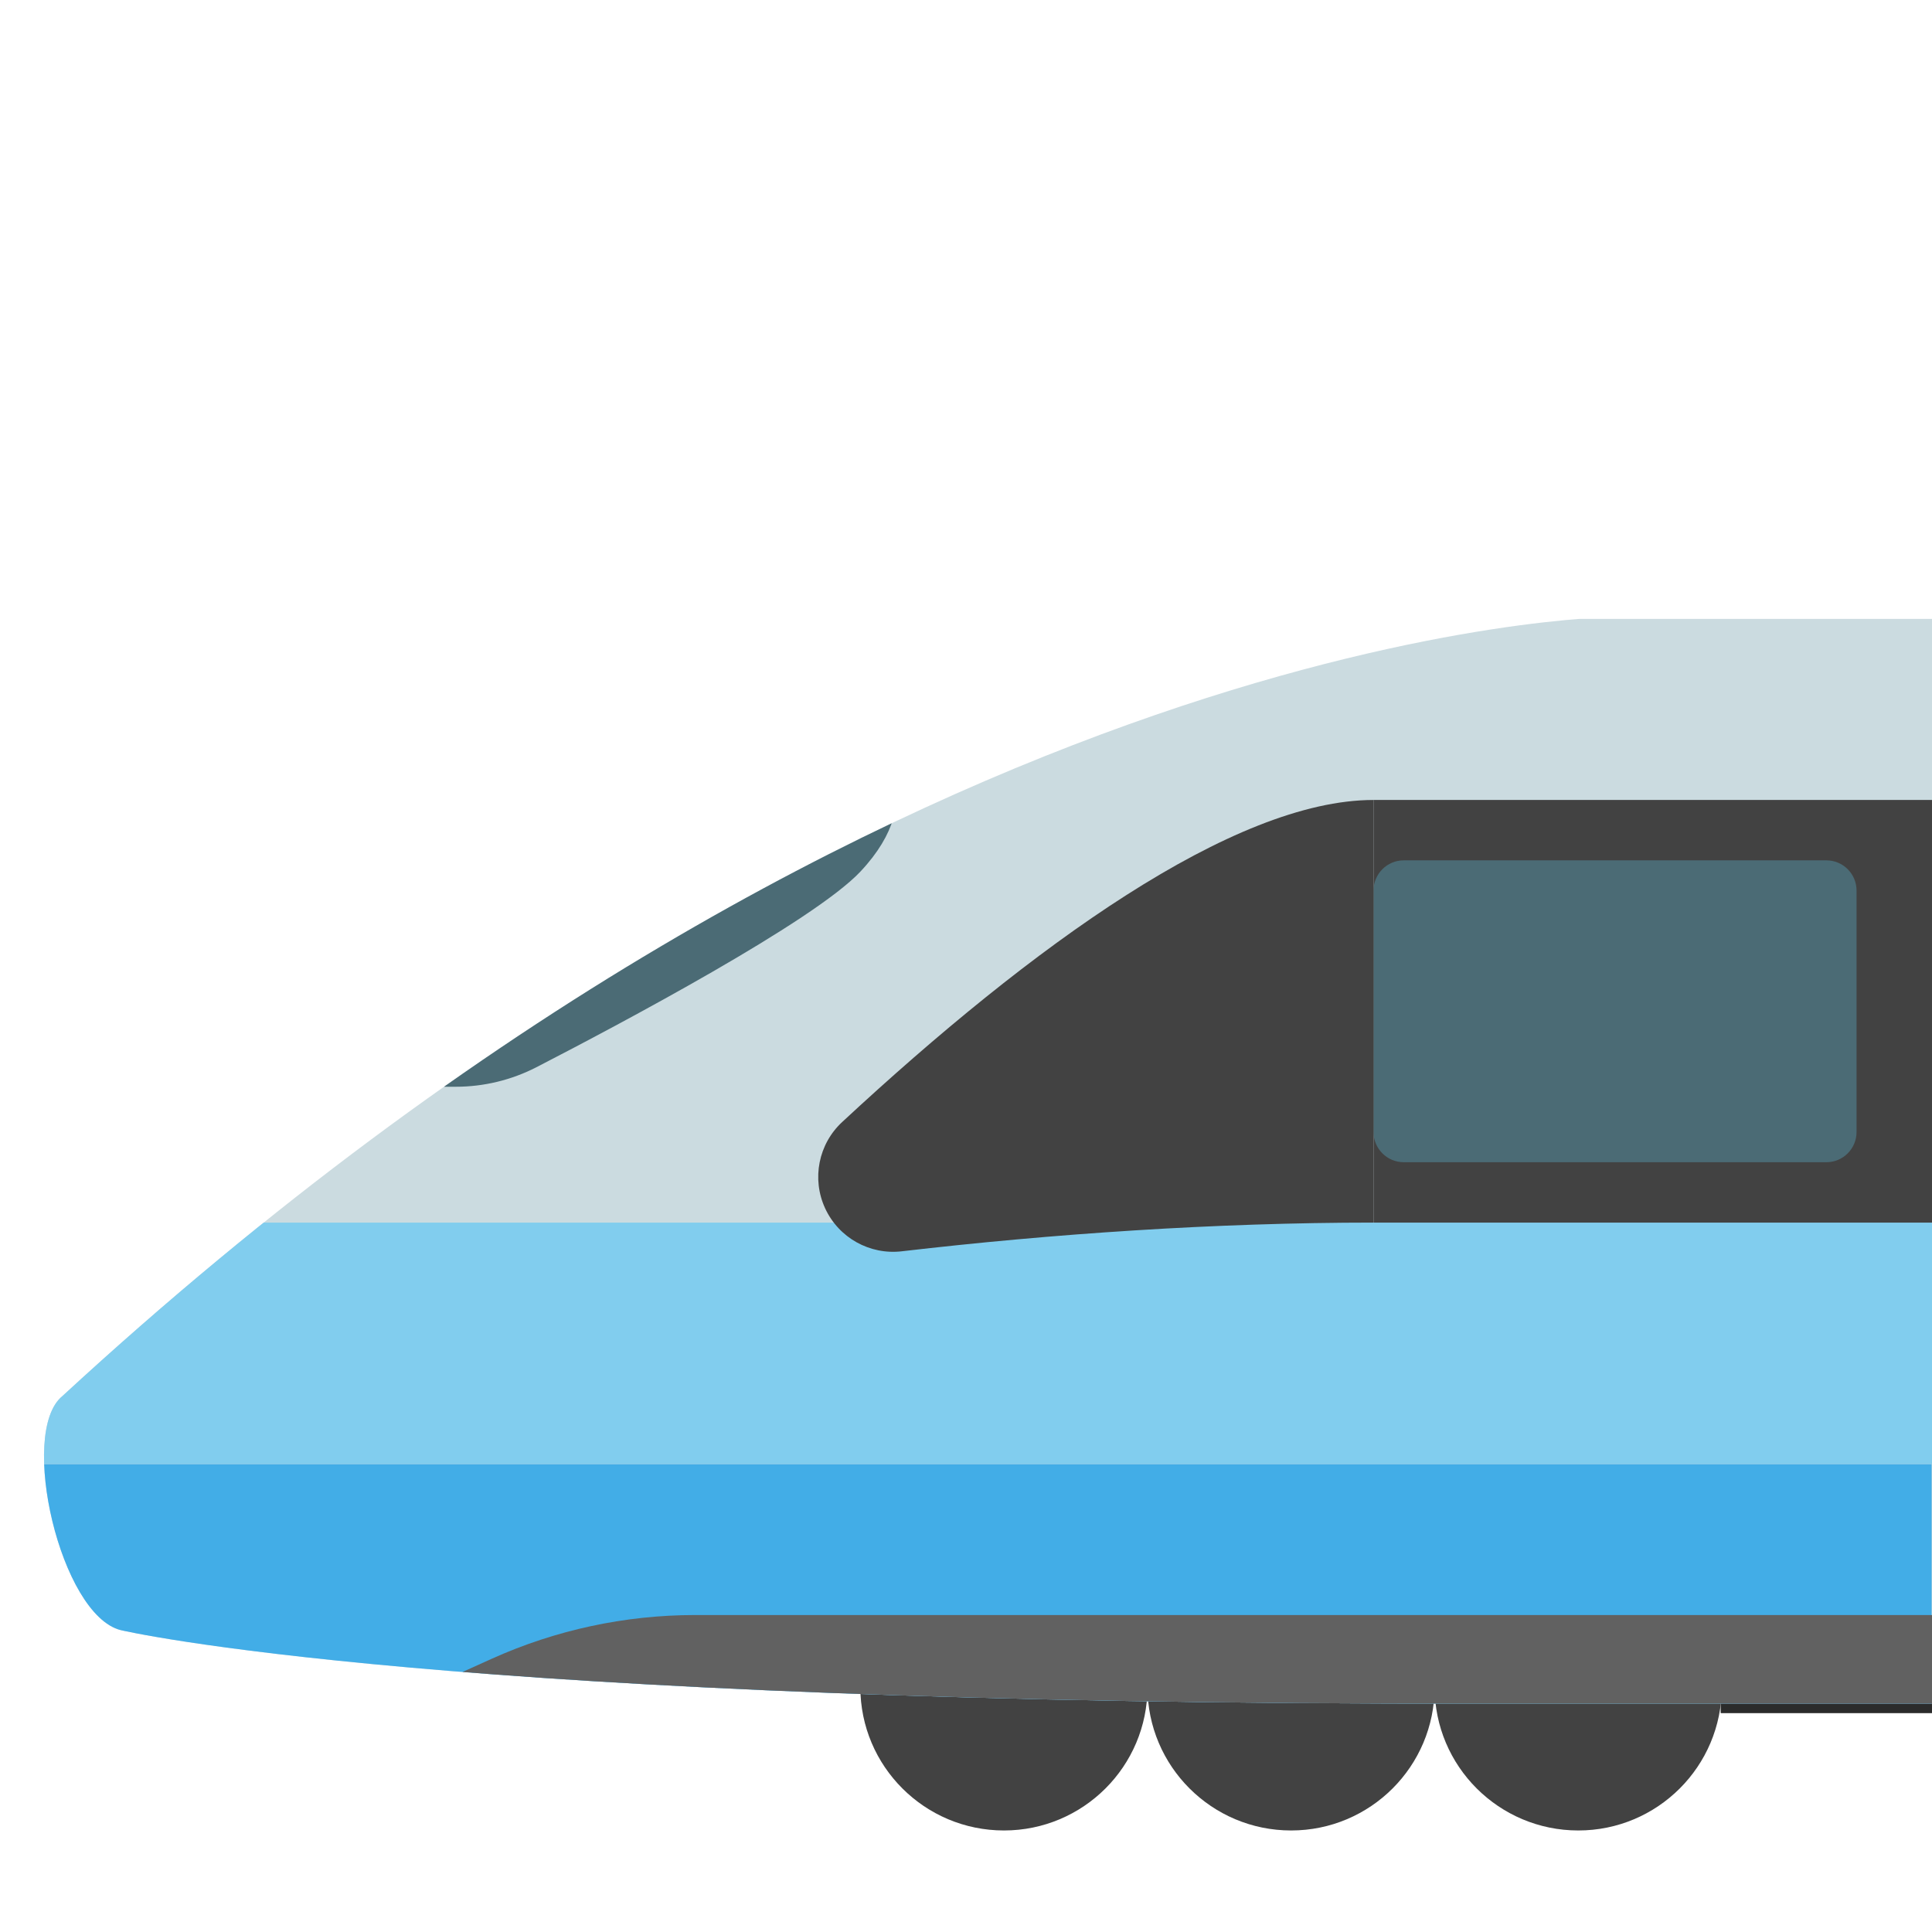
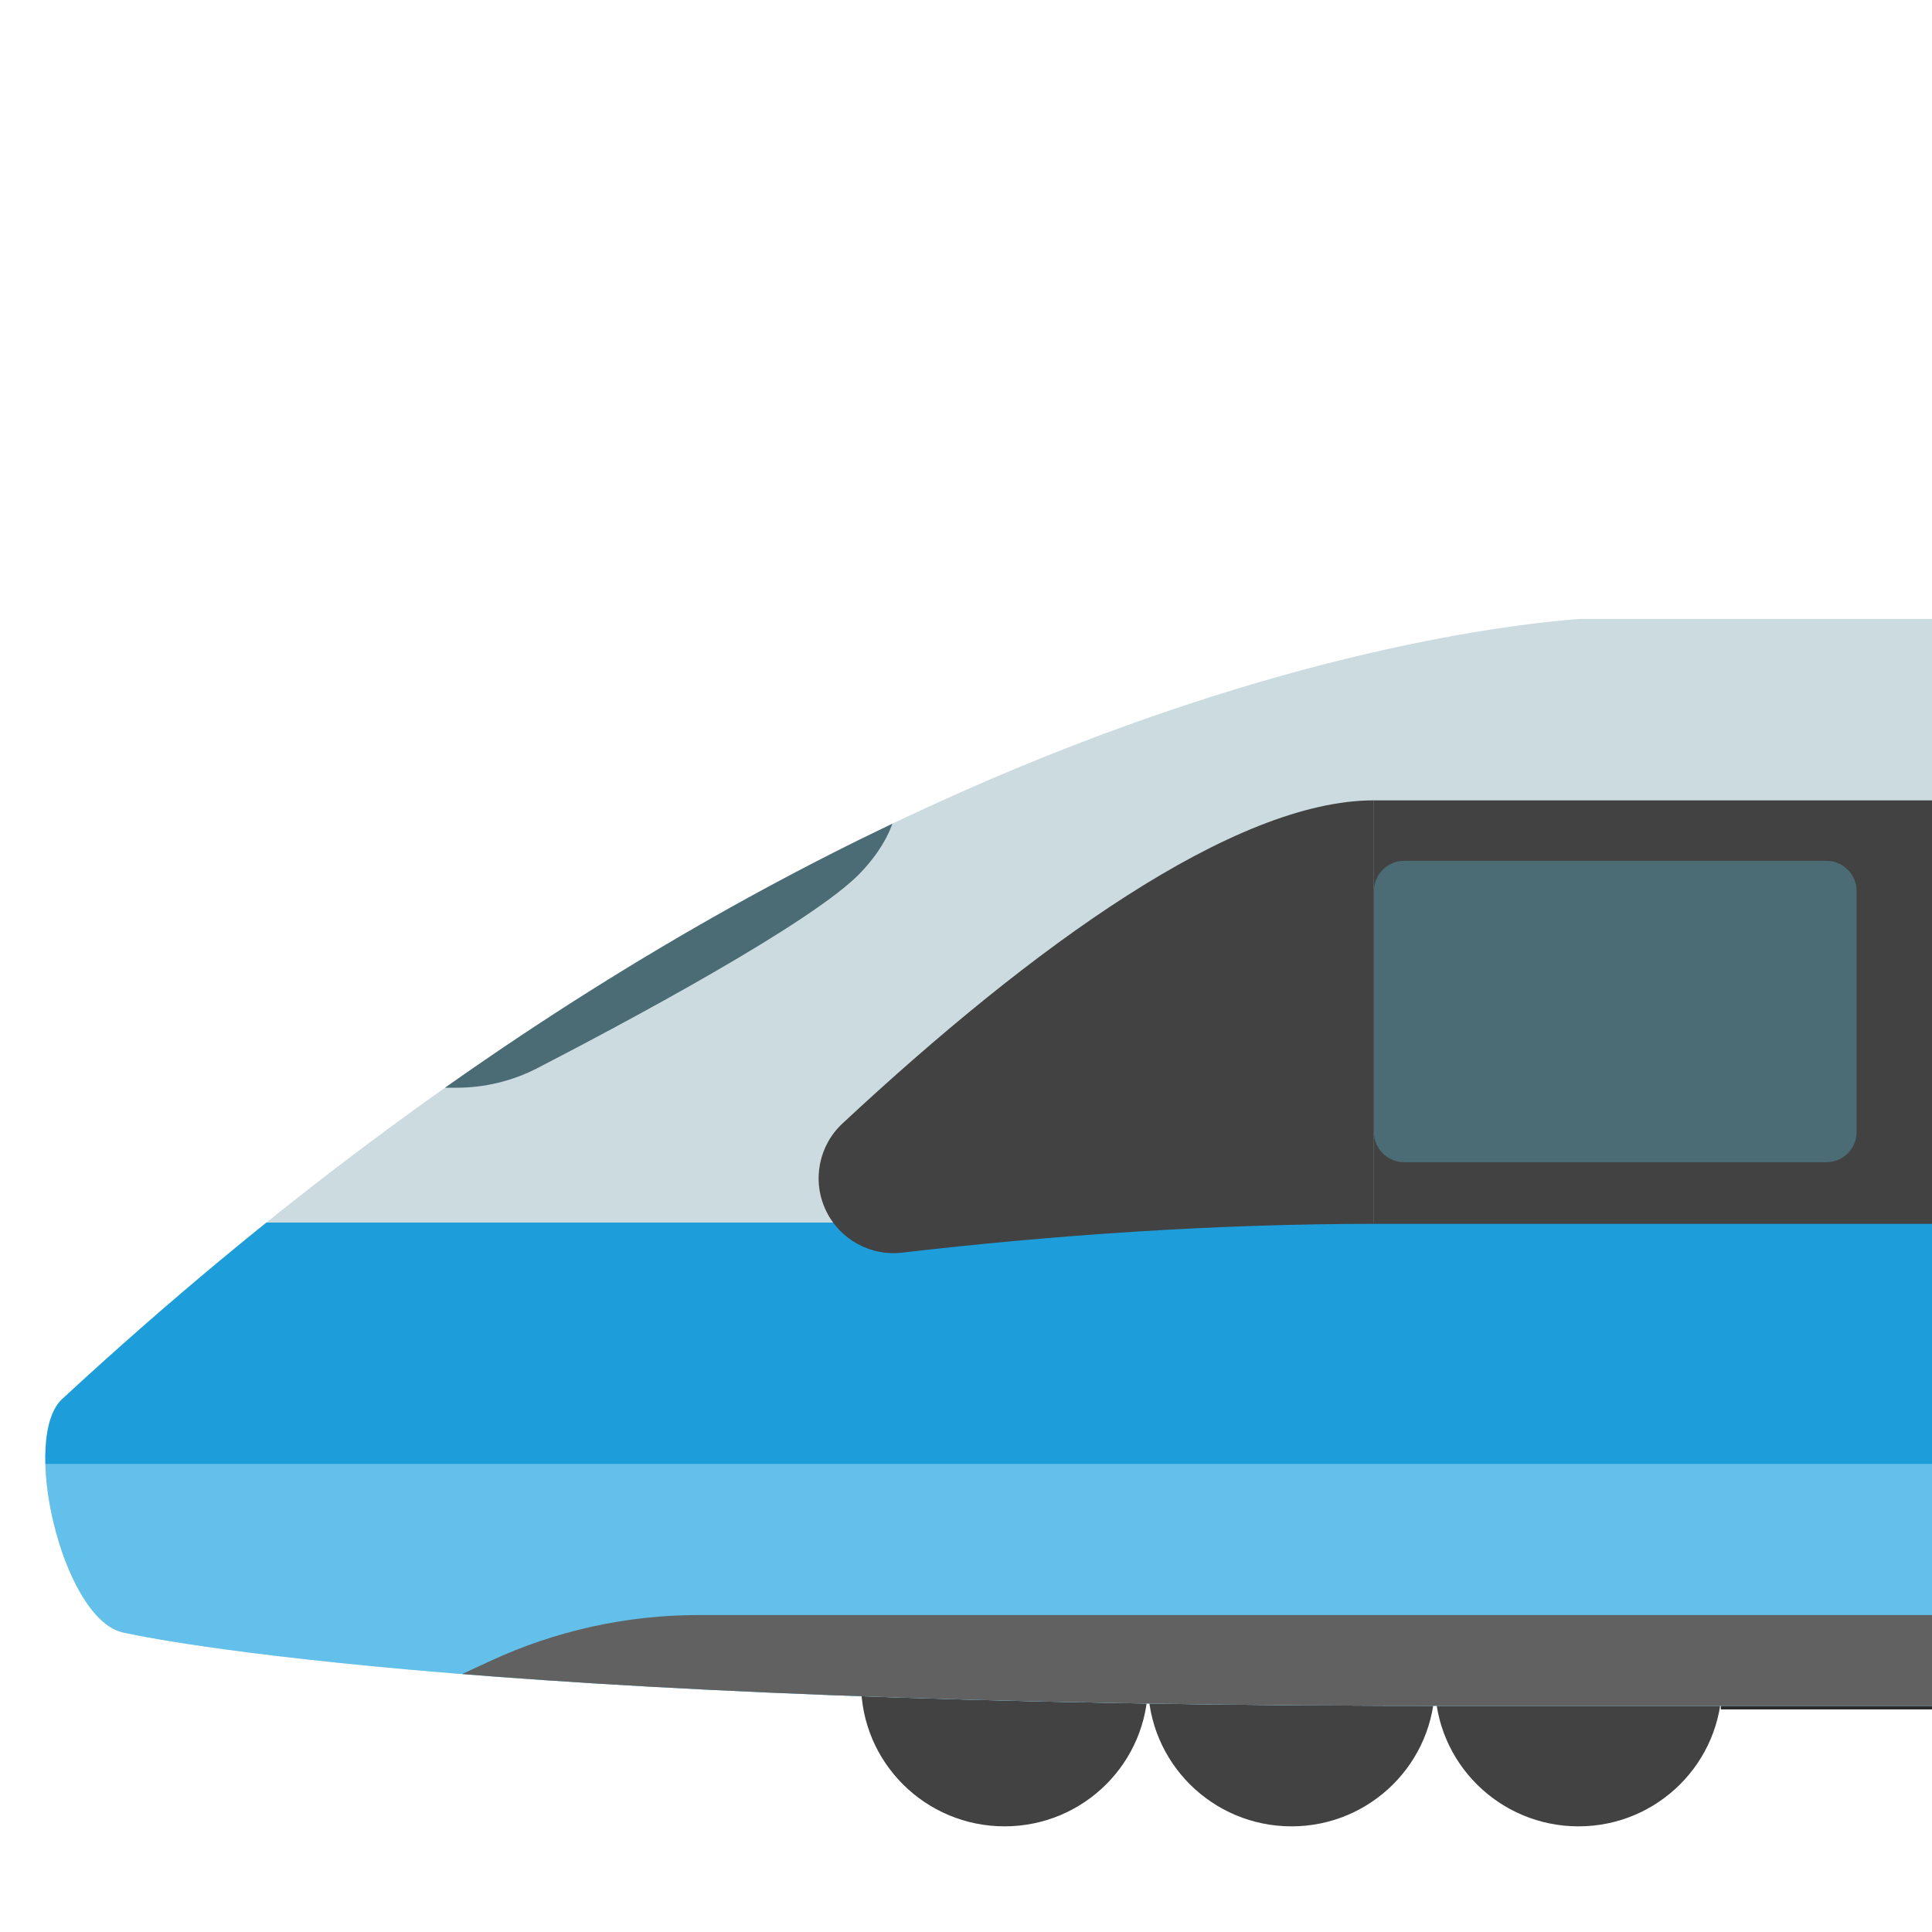
<svg xmlns="http://www.w3.org/2000/svg" width="128px" height="128px" version="1.1" xml:space="preserve" style="fill-rule:evenodd;clip-rule:evenodd;stroke-linejoin:round;stroke-miterlimit:2;">
-   <g id="High-Speed-Train">
+   <g id="High-Speed-Train" transform="matrix(0.999329,0,0,0.996599,0.0858296,0.139466)">
    <g id="Bogie" transform="matrix(1,0,0,1,-342.065,-6.66134e-16)">
      <g transform="matrix(0.591791,0,0,0.833333,425.185,21.1167)">
        <rect x="52.18" y="109.66" width="23.657" height="1.2" style="fill:#2b2b2b;fill-rule:nonzero;" />
      </g>
      <g transform="matrix(1.02959,0,0,1.02959,359.032,-0.659968)">
        <path d="M94.314,109.202C94.314,114.305 90.175,118.429 85.08,118.429C79.977,118.429 75.837,114.297 75.837,109.202C75.837,104.092 79.977,99.975 85.08,99.975C90.175,99.975 94.314,104.099 94.314,109.202Z" style="fill:#424242;" />
      </g>
      <g transform="matrix(1.02959,0,0,1.02959,383.545,-0.659968)">
        <path d="M33.551,109.202C33.551,114.305 29.411,118.429 24.316,118.429C19.213,118.429 15.074,114.297 15.074,109.202C15.074,104.092 19.214,99.975 24.316,99.975C29.412,99.975 33.551,104.099 33.551,109.202Z" style="fill:#424242;" />
      </g>
      <g transform="matrix(1.02959,0,0,1.02959,383.387,-0.659968)">
        <path d="M52.18,109.202C52.18,114.305 48.041,118.429 42.946,118.429C37.843,118.429 33.704,114.297 33.704,109.202C33.704,104.092 37.843,99.975 42.946,99.975C48.049,99.975 52.181,104.099 52.181,109.202L52.18,109.202Z" style="fill:#424242;" />
      </g>
    </g>
-     <g id="Body">
+     <g id="Body" transform="matrix(1,0,0,1.0055,-2.44249e-15,-0.22555)">
      <clipPath id="_clip1">
        <path d="M107,40.879C107,40.879 60,41 4.128,92.499C1.202,94.895 4,107 8,108C8,108 29,113 98.52,112.866L150.056,112.866L150.056,41.041L107,40.879Z" clip-rule="nonzero" />
      </clipPath>
      <g clip-path="url(#_clip1)">
        <g id="Livery">
          <g transform="matrix(0.853014,0,0,1,-5.34732e-13,0.126625)">
            <rect x="-0" y="40.879" width="150.056" height="71.989" style="fill:#cbdbe0;" />
          </g>
-           <g transform="matrix(31.9997,0,0,2.66667,-13119.9,-164.333)">
-             <rect x="410" y="98" width="4" height="6" style="fill:#42ade7;" />
+           <g transform="matrix(32.0215,0,0,2.68604,-13128.9,-166.349)">
+             <rect x="410" y="98" width="4" height="6" style="fill:#62c0ea;" />
          </g>
-           <path d="M128,107L46.06,107C41.407,107 36.807,107.99 32.565,109.904C29.294,111.381 26,112.868 26,112.868L128,113L128,107Z" style="fill:#616161;" />
-           <g transform="matrix(32,0,0,2.66667,-13120,-180.333)">
-             <rect x="410" y="98" width="4" height="6" style="fill:#81cdee;" />
+           <g transform="matrix(1,0,0,1.02284,-4.88498e-15,-2.58062)">
+             <path d="M128,107L46.229,107C41.467,107 36.761,108.01 32.44,109.961C29.21,111.419 26,112.868 26,112.868L128,113L128,107Z" style="fill:#616161;" />
+           </g>
+           <g transform="matrix(32.0215,0,0,2.66113,-13128.9,-179.874)">
+             <rect x="410" y="98" width="4" height="6" style="fill:#1e9ddb;" />
          </g>
        </g>
        <g transform="matrix(1,0,0,1,-7,3)">
-           <path d="M64,54.75C60.883,58.062 48.047,64.867 42.534,67.709C40.883,68.557 39.053,69 37.196,69C34.89,69 32,69 32,69L65,46C65,46 68.801,49.649 64,54.75Z" style="fill:#4b6b75;" />
+           <path d="M64,54.75C60.884,58.061 48.057,64.862 42.541,67.705C40.885,68.556 39.05,69 37.187,69C34.883,69 32,69 32,69L65,46C65,46 68.801,49.649 64,54.75Z" style="fill:#4b6b75;" />
        </g>
        <g id="Windows" transform="matrix(1,0,0,1,-302.001,0)">
          <g transform="matrix(0.289065,0,0,1.27273,282,-22.0909)">
            <rect x="384.001" y="59" width="127.999" height="22" style="fill:#424242;" />
          </g>
-           <g transform="matrix(1.77778,0,0,0.909091,-300.332,3.36364)">
-             <path d="M408,61.2C408,59.986 407.496,59 406.875,59L391.125,59C390.504,59 390,59.986 390,61.2L390,78.8C390,80.014 390.504,81 391.125,81L406.875,81C407.496,81 408,80.014 408,78.8L408,61.2Z" style="fill:#4b6b75;" />
+           <g transform="matrix(1.77778,0,0,0.905694,-300.332,3.56406)">
+             <path d="M408,61.204C408,59.987 407.496,59 406.874,59L391.126,59C390.504,59 390,59.987 390,61.204L390,78.796C390,80.013 390.504,81 391.126,81L406.874,81C407.496,81 408,80.013 408,78.796L408,61.204Z" style="fill:#4b6b75;" />
          </g>
          <g transform="matrix(1,0,0,1,302.001,0)">
-             <path d="M91,53C81.74,53 68.367,62.668 55.808,74.326C54.225,75.785 53.764,78.099 54.667,80.054C55.569,82.008 57.629,83.158 59.767,82.899C69.704,81.744 80.509,81 91,81L91,53Z" style="fill:#424242;" />
+             <path d="M91,53C81.734,53 68.347,62.681 55.781,74.351C54.2,75.809 53.742,78.117 54.646,80.066C55.551,82.015 57.612,83.16 59.75,82.901C69.692,81.745 80.503,81 91,81L91,53Z" style="fill:#424242;" />
          </g>
        </g>
      </g>
    </g>
  </g>
+   <g id="Steam-Locomotive" transform="matrix(1.00235,0,0,1.00103,-0.300705,0.415686)">
+     <g transform="matrix(1,0,0,1,127.85,0)">
+       <path d="M39.84,23.56L16.31,23.56L11.87,33.93L44.49,33.93L39.84,23.56ZM0.15,120.19L28.67,120.19L28.67,100.64L13.36,100.64L0.15,120.19Z" style="fill:#2f2f2f;fill-rule:nonzero;" />
+     </g>
+     <g transform="matrix(1,0,0,1,127.85,0)">
+       <rect x="0.15" y="114.26" width="28.52" height="5.93" style="fill:#2f2f2f;fill-rule:nonzero;" />
+     </g>
+   </g>
+   <g id="Mountain-Railway" />
+   <g id="Railcar" />
+   <g id="Bullet-Train" />
</svg>
